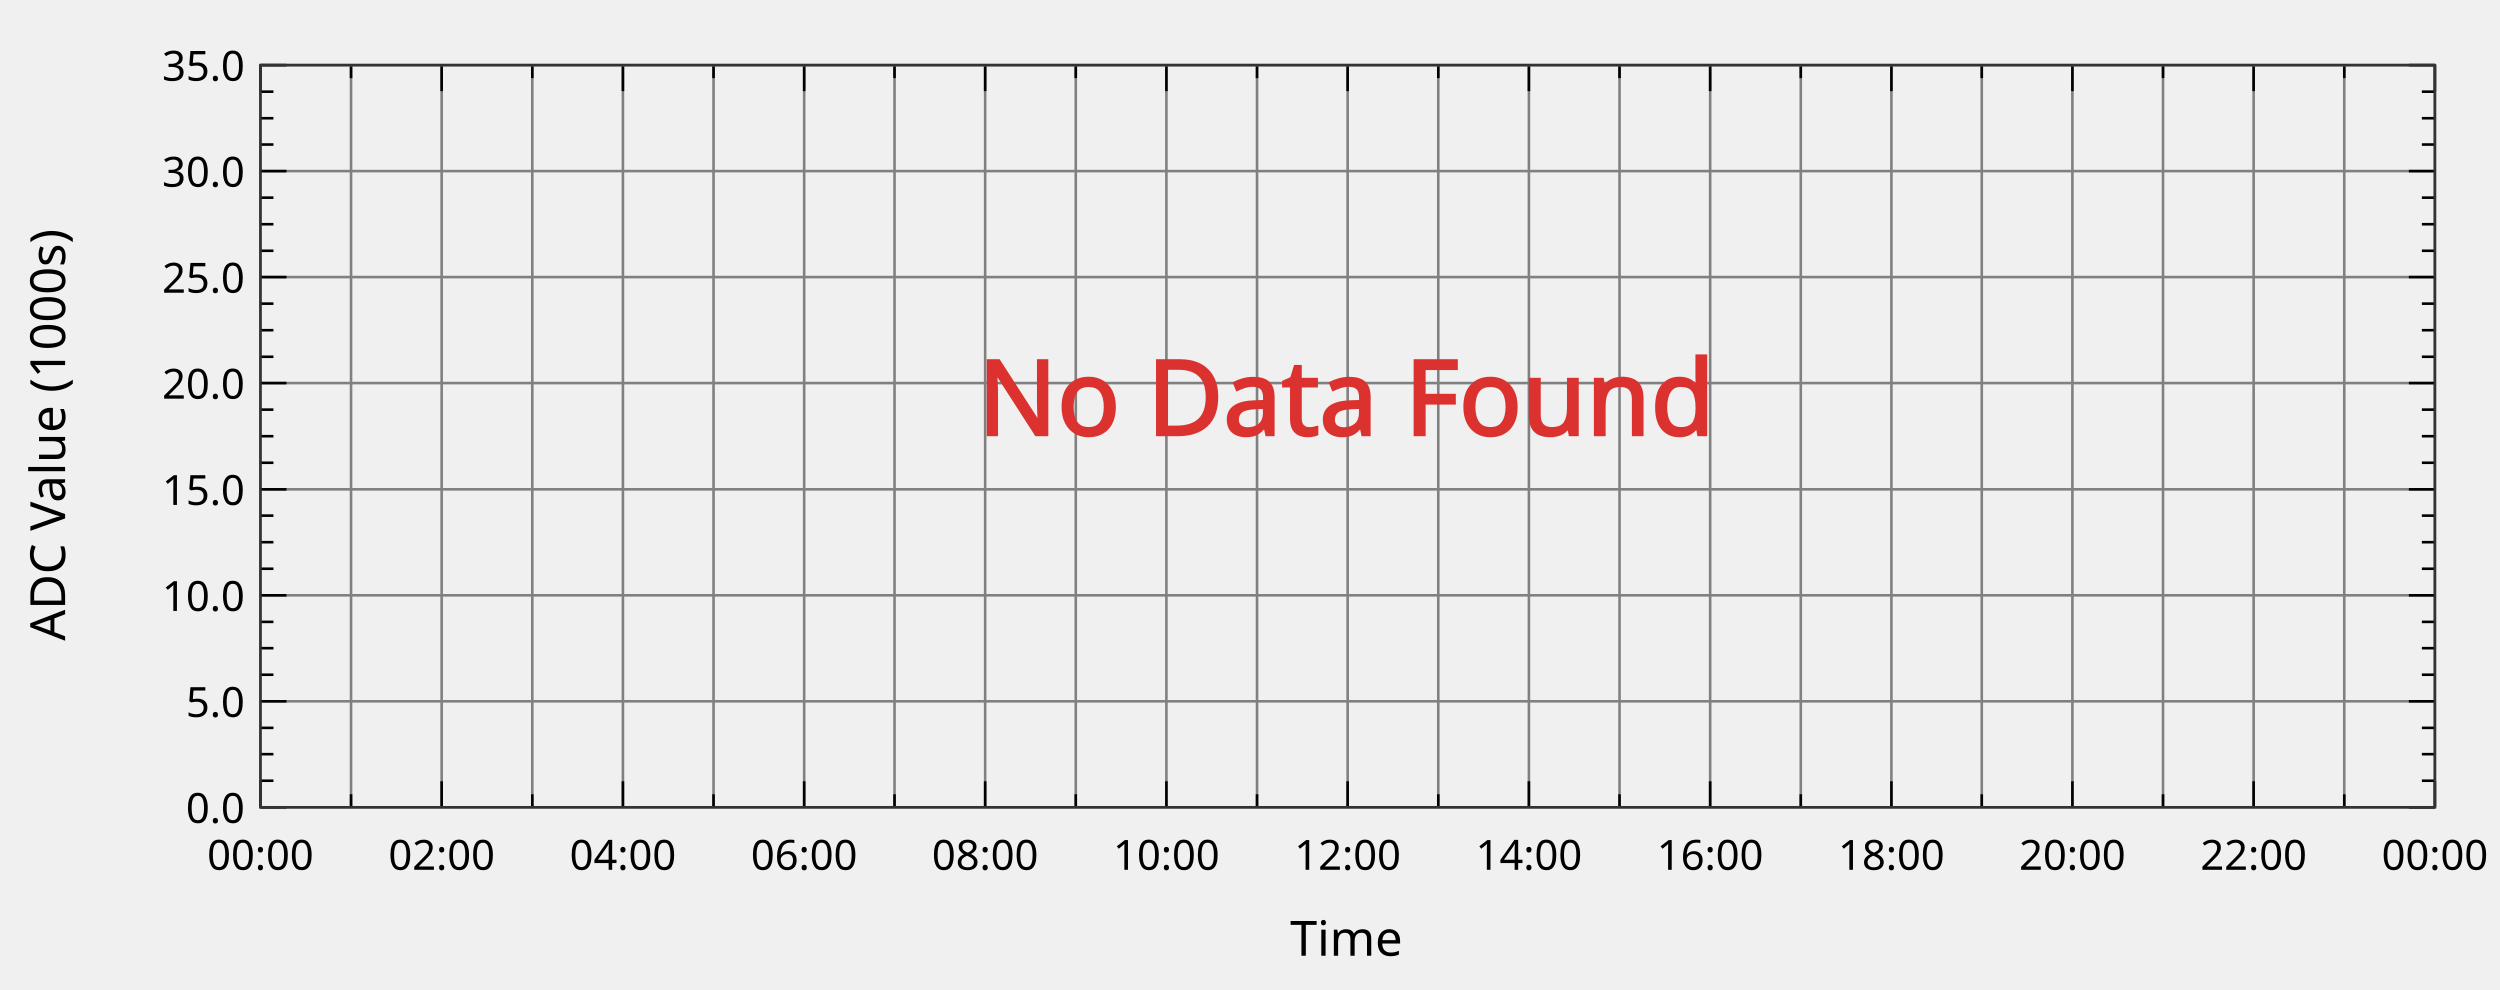
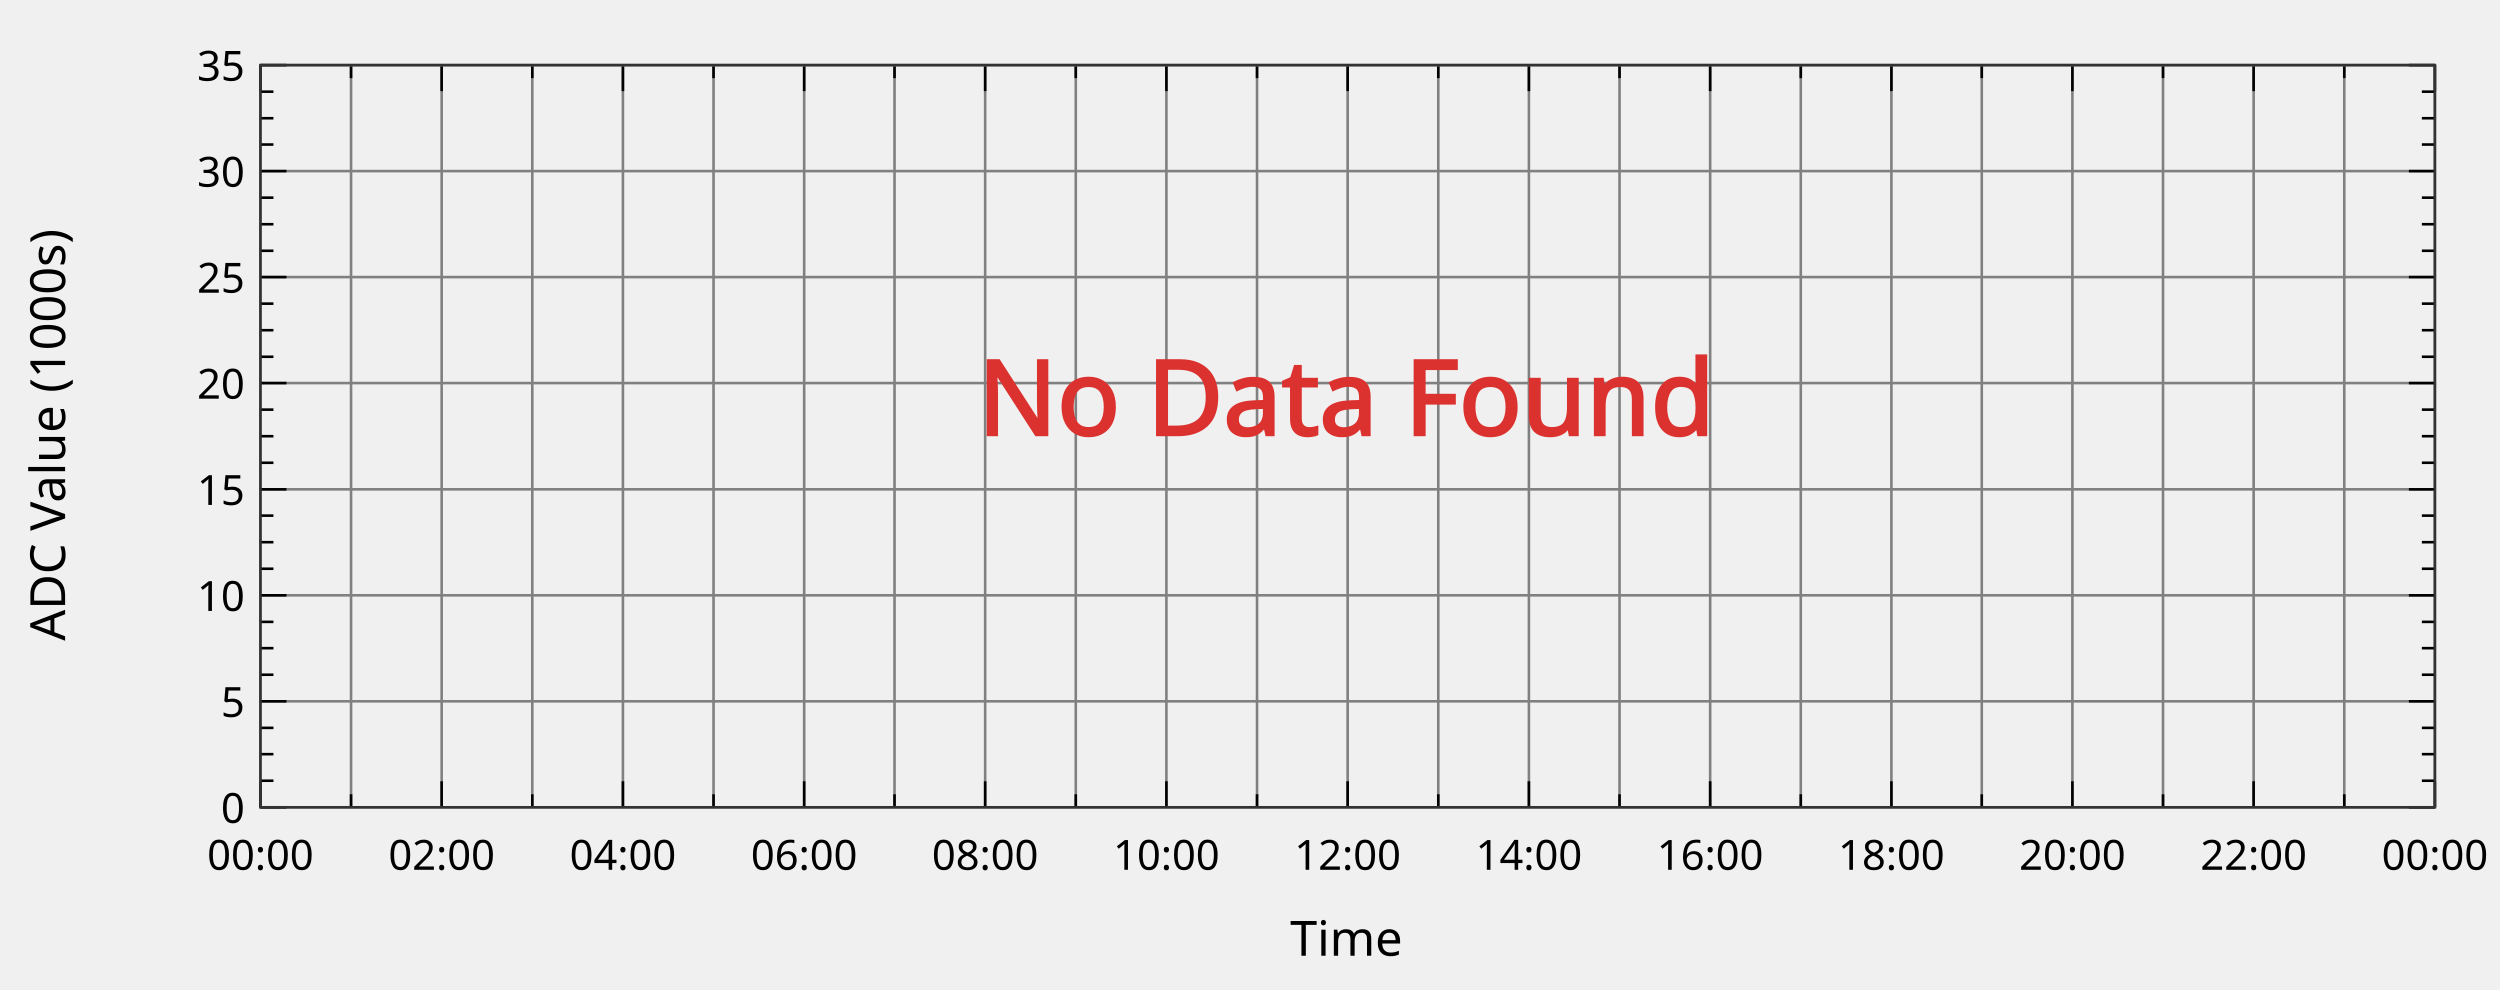
<svg xmlns="http://www.w3.org/2000/svg" xmlns:xlink="http://www.w3.org/1999/xlink" viewbox="0 0 960 380" width="960" height="380" style="font-family: 'Exo'">
  <defs>
    <style type="text/css">@font-face {
	font-family: 'Exo';
	font-style: normal;
	font-weight: 400;
	src: local('Exo Regular'), local('Exo-Regular'), url(http://themes.googleusercontent.com/static/fonts/exo/v1/wocyXRLWPo2Av-yUTmmbTA.woff) format('woff');
}
</style>
  </defs>
  <path id="cursor_line" d="M0,25l0,285" stroke="#cb4b16" stroke-width="1.5" display="none" />
  <g style="color:grey" stroke="currentColor" transform="translate(0,25)">
    <path d="m100.0 0v285" />
    <path d="m134.8 0v285" />
    <path d="m169.6 0v285" />
    <path d="m204.4 0v285" />
    <path d="m239.2 0v285" />
    <path d="m274.0 0v285" />
    <path d="m308.8 0v285" />
    <path d="m343.5 0v285" />
    <path d="m378.3 0v285" />
    <path d="m413.1 0v285" />
    <path d="m447.9 0v285" />
    <path d="m482.7 0v285" />
    <path d="m517.5 0v285" />
    <path d="m552.3 0v285" />
    <path d="m587.1 0v285" />
    <path d="m621.9 0v285" />
    <path d="m656.7 0v285" />
    <path d="m691.5 0v285" />
    <path d="m726.3 0v285" />
    <path d="m761.0 0v285" />
    <path d="m795.8 0v285" />
    <path d="m830.6 0v285" />
    <path d="m865.4 0v285" />
    <path d="m900.2 0v285" />
    <path d="m935.0 0v285" />
  </g>
  <g style="color:black" stroke="currentColor" transform="translate(0,25)">
    <path d="m100.0 0v10m0 265v10" />
    <path d="m134.8 0v5m0 275v5" />
    <path d="m169.6 0v10m0 265v10" />
    <path d="m204.4 0v5m0 275v5" />
    <path d="m239.2 0v10m0 265v10" />
    <path d="m274.0 0v5m0 275v5" />
    <path d="m308.8 0v10m0 265v10" />
    <path d="m343.5 0v5m0 275v5" />
    <path d="m378.3 0v10m0 265v10" />
    <path d="m413.1 0v5m0 275v5" />
    <path d="m447.9 0v10m0 265v10" />
    <path d="m482.7 0v5m0 275v5" />
    <path d="m517.5 0v10m0 265v10" />
    <path d="m552.3 0v5m0 275v5" />
    <path d="m587.1 0v10m0 265v10" />
    <path d="m621.9 0v5m0 275v5" />
    <path d="m656.7 0v10m0 265v10" />
    <path d="m691.5 0v5m0 275v5" />
    <path d="m726.3 0v10m0 265v10" />
    <path d="m761.0 0v5m0 275v5" />
    <path d="m795.8 0v10m0 265v10" />
    <path d="m830.6 0v5m0 275v5" />
    <path d="m865.4 0v10m0 265v10" />
    <path d="m900.2 0v5m0 275v5" />
    <path d="m935.0 0v10m0 265v10" />
  </g>
  <g style="text-anchor:middle" stroke="none" transform="translate(0,334)" font-size="12pt" fill="#000">
    <g transform="translate(100.0)">
      <text>00:00</text>
    </g>
    <g transform="translate(169.6)">
      <text>02:00</text>
    </g>
    <g transform="translate(239.2)">
      <text>04:00</text>
    </g>
    <g transform="translate(308.8)">
      <text>06:00</text>
    </g>
    <g transform="translate(378.3)">
      <text>08:00</text>
    </g>
    <g transform="translate(447.9)">
      <text>10:00</text>
    </g>
    <g transform="translate(517.5)">
      <text>12:00</text>
    </g>
    <g transform="translate(587.1)">
      <text>14:00</text>
    </g>
    <g transform="translate(656.7)">
      <text>16:00</text>
    </g>
    <g transform="translate(726.3)">
      <text>18:00</text>
    </g>
    <g transform="translate(795.8)">
      <text>20:00</text>
    </g>
    <g transform="translate(865.4)">
      <text>22:00</text>
    </g>
    <g transform="translate(935.0)">
      <text>00:00</text>
    </g>
  </g>
  <g style="text-anchor: middle" transform="translate(517 367)" font-size="14pt" fill="#000">
    <text>Time</text>
  </g>
  <g style="color:grey" stroke="currentColor" transform="translate(100,0)">
    <path d="m0 310.0h835" />
    <path d="m0 269.3h835" />
    <path d="m0 228.6h835" />
    <path d="m0 187.9h835" />
    <path d="m0 147.1h835" />
    <path d="m0 106.4h835" />
    <path d="m0 65.7h835" />
    <path d="m0 25.0h835" />
  </g>
  <g style="color:black" stroke="currentColor" transform="translate(100,0)">
    <path d="m0 310.0h10m815 0h10" />
    <path d="m0 299.8h5m825 0h5" />
    <path d="m0 289.6h5m825 0h5" />
    <path d="m0 279.5h5m825 0h5" />
    <path d="m0 269.3h10m815 0h10" />
    <path d="m0 259.1h5m825 0h5" />
    <path d="m0 248.9h5m825 0h5" />
    <path d="m0 238.8h5m825 0h5" />
    <path d="m0 228.6h10m815 0h10" />
    <path d="m0 218.4h5m825 0h5" />
    <path d="m0 208.2h5m825 0h5" />
    <path d="m0 198.0h5m825 0h5" />
    <path d="m0 187.9h10m815 0h10" />
    <path d="m0 177.7h5m825 0h5" />
    <path d="m0 167.5h5m825 0h5" />
    <path d="m0 157.3h5m825 0h5" />
    <path d="m0 147.1h10m815 0h10" />
    <path d="m0 137.0h5m825 0h5" />
    <path d="m0 126.8h5m825 0h5" />
    <path d="m0 116.6h5m825 0h5" />
    <path d="m0 106.4h10m815 0h10" />
    <path d="m0 96.3h5m825 0h5" />
    <path d="m0 86.1h5m825 0h5" />
    <path d="m0 75.9h5m825 0h5" />
    <path d="m0 65.7h10m815 0h10" />
    <path d="m0 55.5h5m825 0h5" />
    <path d="m0 45.4h5m825 0h5" />
    <path d="m0 35.2h5m825 0h5" />
    <path d="m0 25.0h10m815 0h10" />
  </g>
  <g style="text-anchor:end" stroke="none" transform="translate(94,0)" font-size="12pt" fill="#000">
    <g transform="translate(0,316.0)">
-       <text>0.0</text>
+       <text>0</text>
    </g>
    <g transform="translate(0,275.3)">
-       <text>5.0</text>
+       <text>5</text>
    </g>
    <g transform="translate(0,234.6)">
-       <text>10.0</text>
+       <text>10</text>
    </g>
    <g transform="translate(0,193.9)">
-       <text>15.0</text>
+       <text>15</text>
    </g>
    <g transform="translate(0,153.1)">
-       <text>20.0</text>
+       <text>20</text>
    </g>
    <g transform="translate(0,112.4)">
-       <text>25.0</text>
+       <text>25</text>
    </g>
    <g transform="translate(0,71.7)">
-       <text>30.0</text>
+       <text>30</text>
    </g>
    <g transform="translate(0,31.0)">
-       <text>35.0</text>
+       <text>35</text>
    </g>
  </g>
  <g style="text-anchor:middle" transform="translate(25 167) rotate(-90)" font-size="14pt" fill="#000">
    <text>ADC Value (1000s)</text>
  </g>
  <g stroke="#333" fill="none">
    <path d="m100 25v285h835v-285h-835z" />
  </g>
  <g transform="translate(100,310) scale(1, -1)">
    <a xlink:title="Plot #1">
      <g stroke-width="1.4" stroke-linejoin="bevel" fill="none">
        <path stroke="#dc322f" d="[SPLIT]" />
      </g>
    </a>
  </g>
  <g style="text-anchor:middle" stroke="#dc322f" transform="translate(517,167)" font-size="30pt" display="[SPLIT]" fill="#dc322f">
    <text>No Data Found</text>
  </g>
  <rect x="0" y="0" width="960" height="380" fill="white" fill-opacity="0" stroke="none" stroke-width="0" />
</svg>
